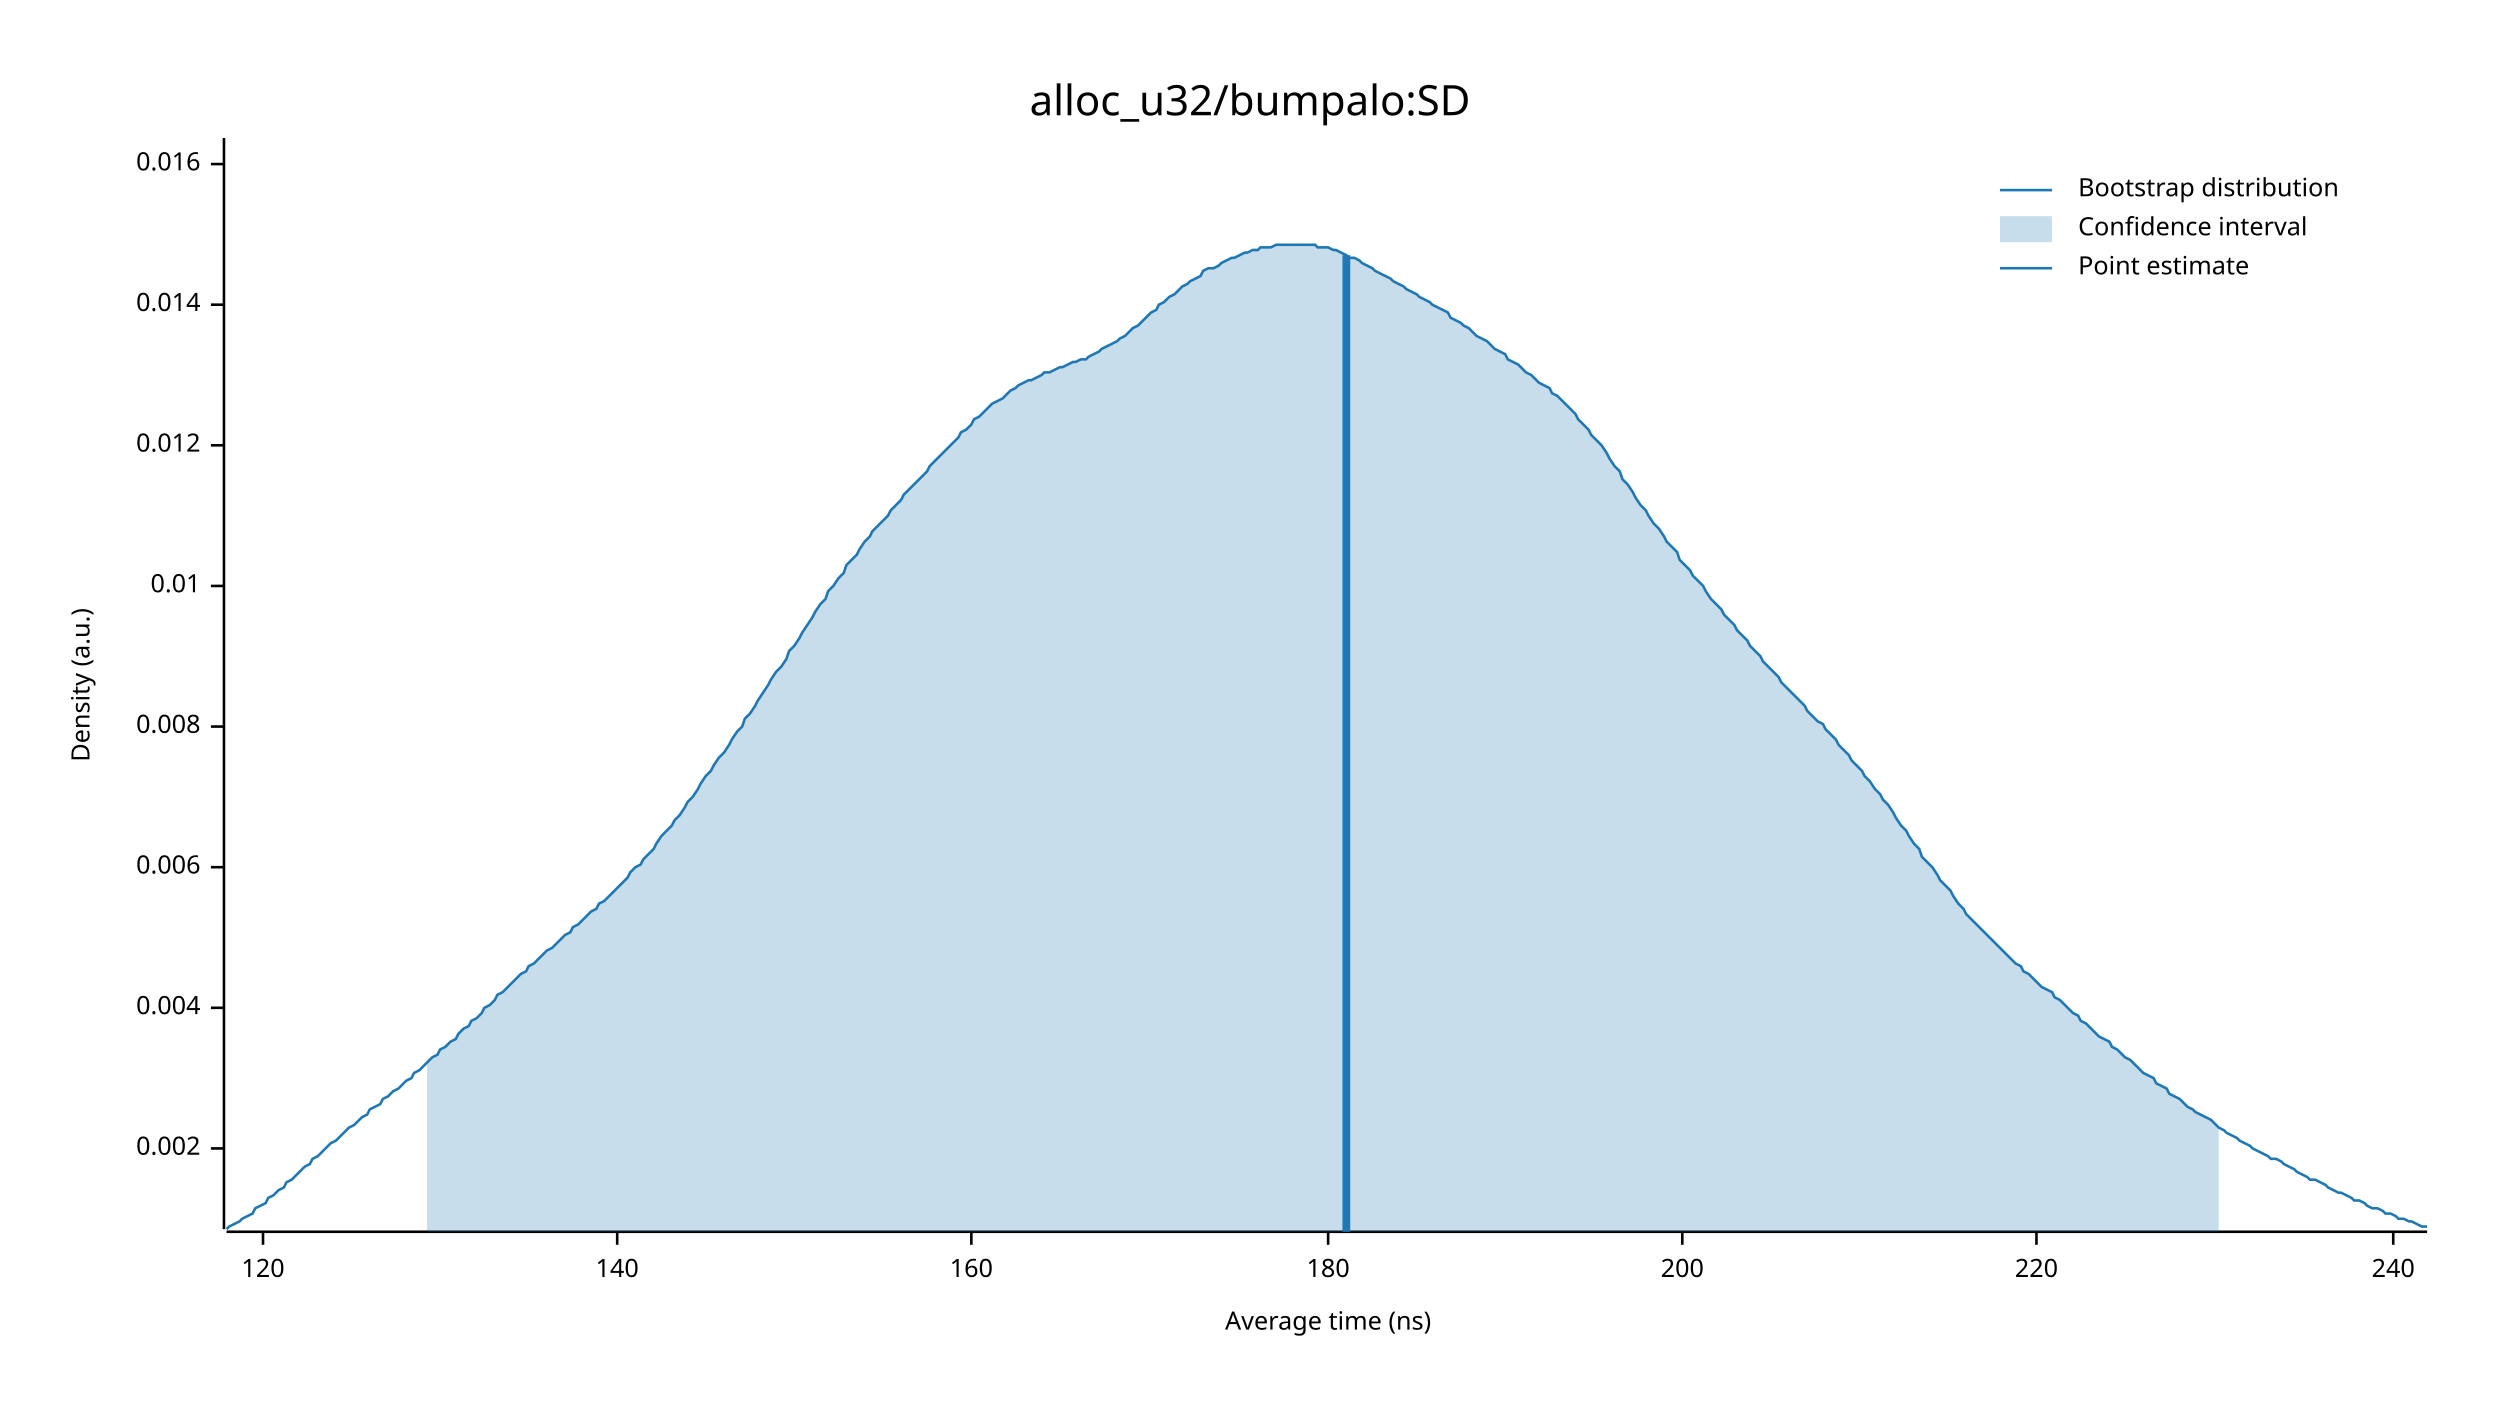
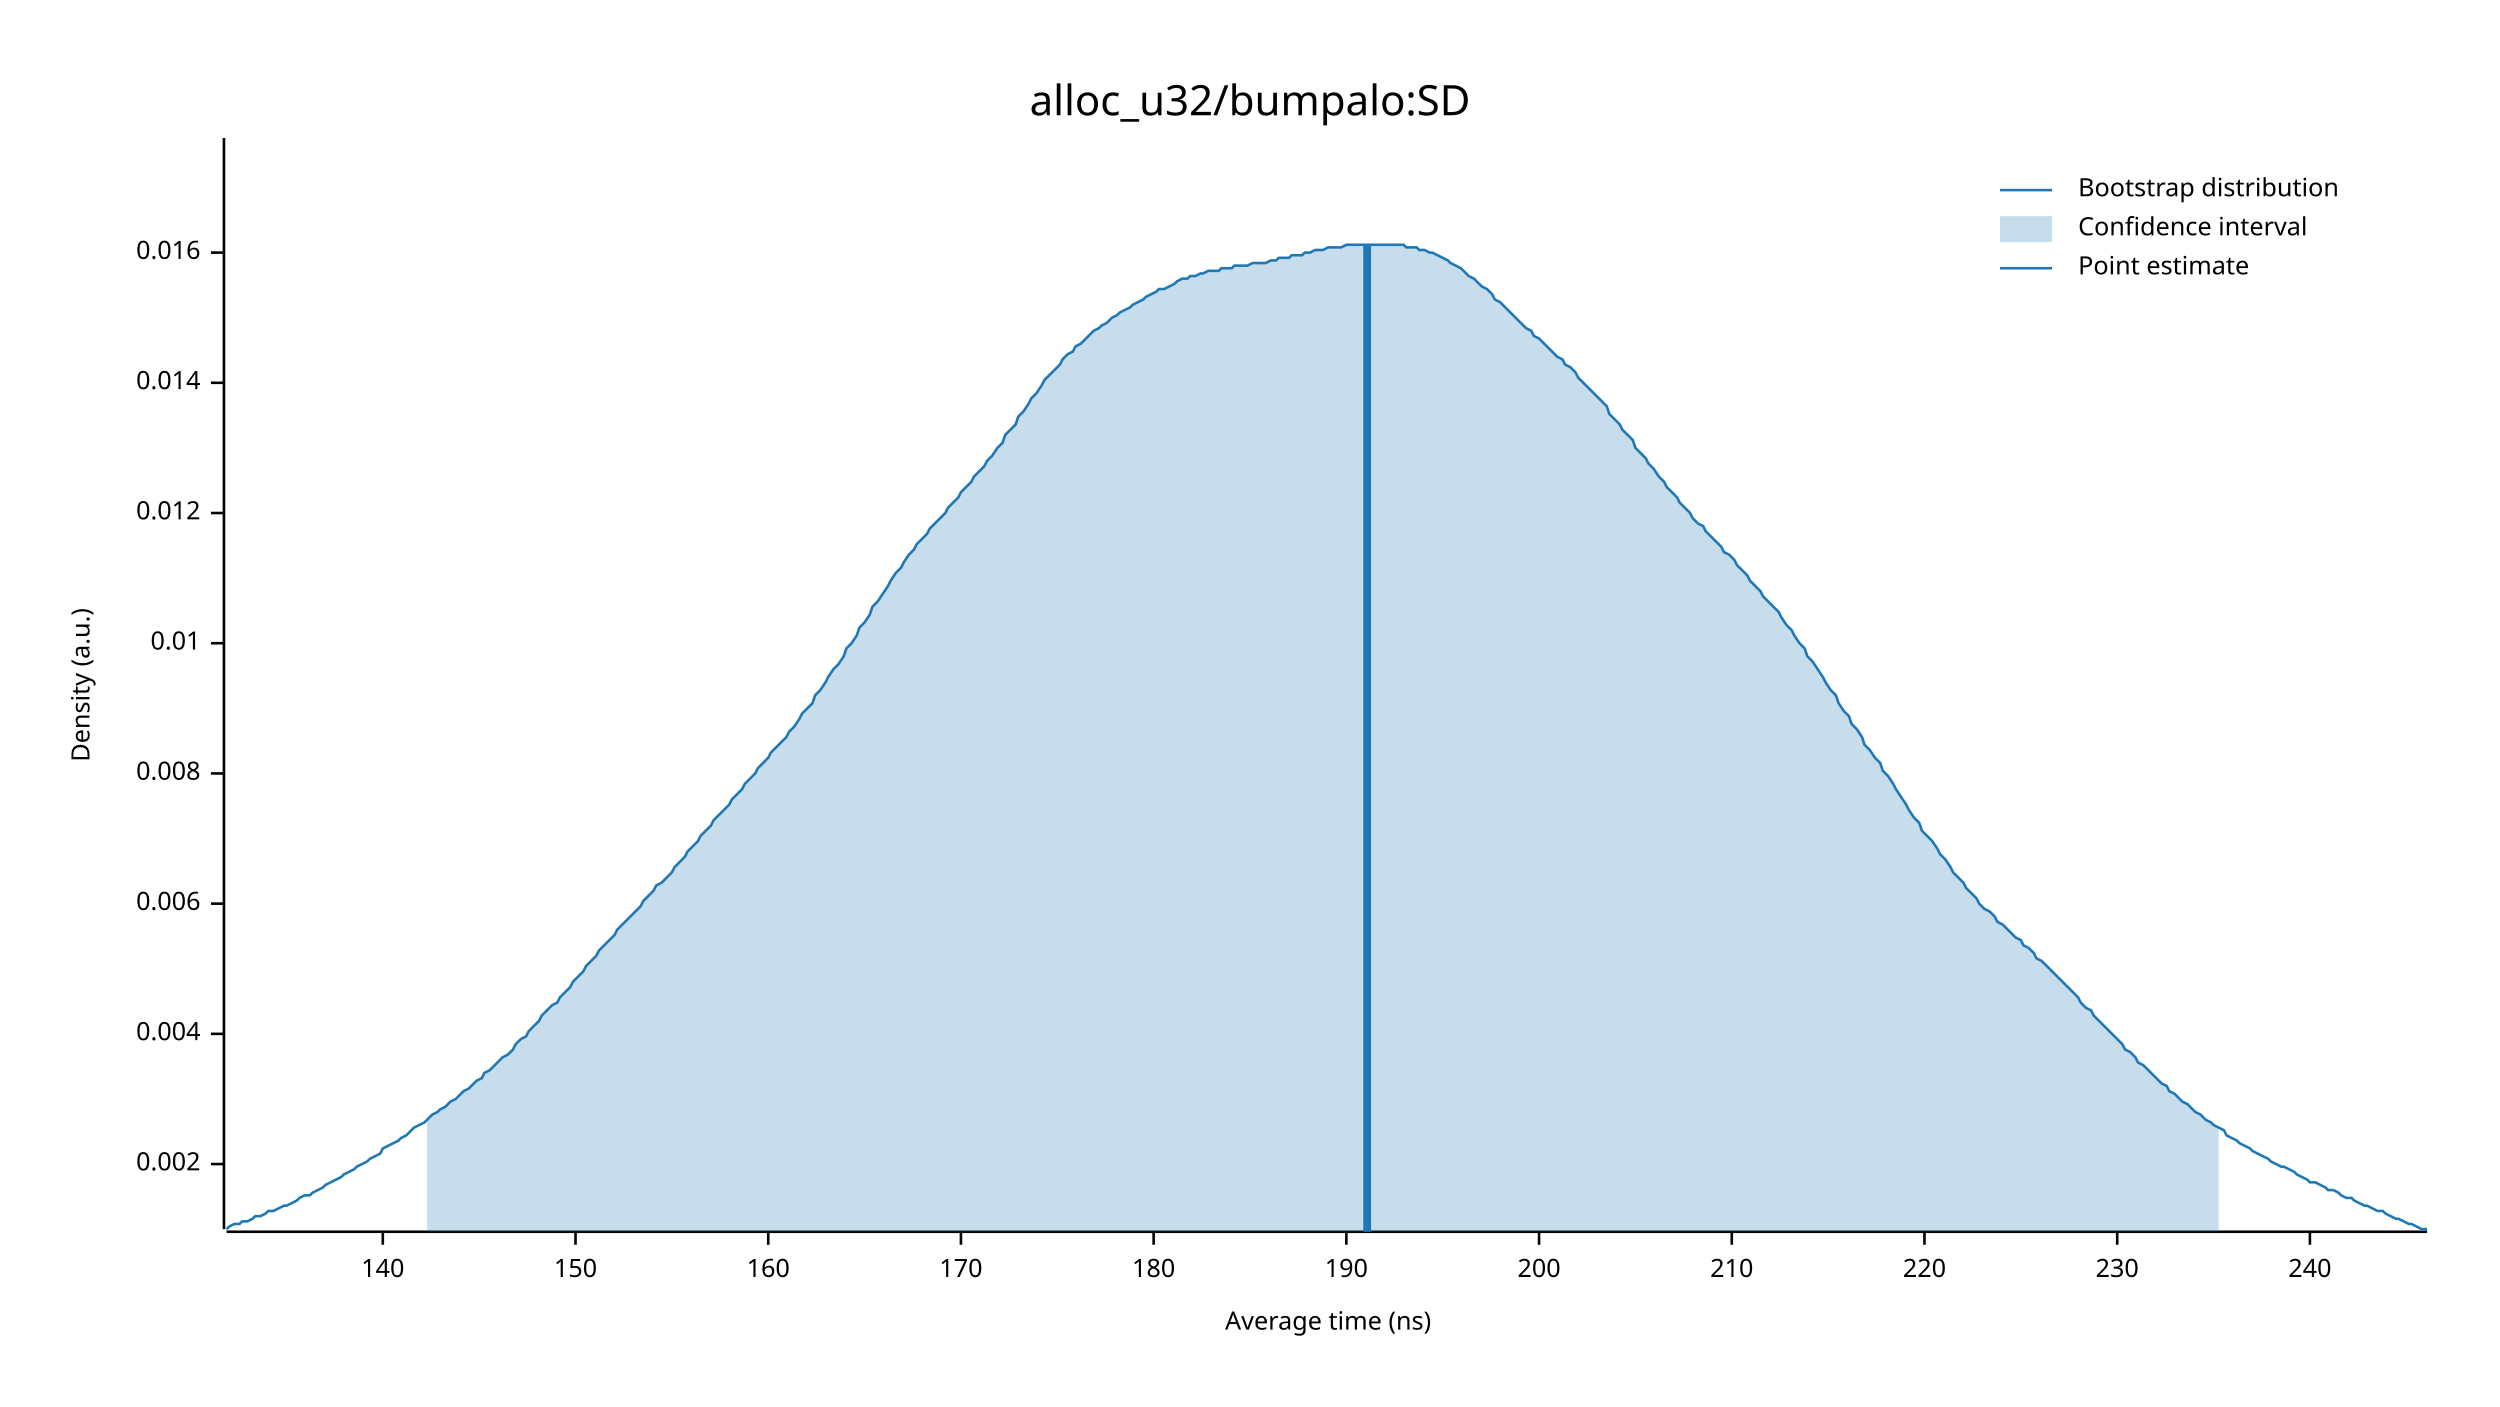
<svg xmlns="http://www.w3.org/2000/svg" width="960" height="540" viewBox="0 0 960 540">
  <text x="480" y="32" dy="0.76em" text-anchor="middle" font-family="sans-serif" font-size="16.129" opacity="1" fill="#000000">
alloc_u32/bumpalo:SD
</text>
  <text x="27" y="263" dy="0.76em" text-anchor="middle" font-family="sans-serif" font-size="9.677" opacity="1" fill="#000000" transform="rotate(270, 27, 263)">
Density (a.u.)
</text>
  <text x="510" y="513" dy="-0.5ex" text-anchor="middle" font-family="sans-serif" font-size="9.677" opacity="1" fill="#000000">
Average time (ns)
</text>
  <polyline fill="none" opacity="1" stroke="#000000" stroke-width="1" points="86,53 86,472 " />
-   <text x="77" y="441" dy="0.5ex" text-anchor="end" font-family="sans-serif" font-size="9.677" opacity="1" fill="#000000">
+   <text x="77" y="447" dy="0.5ex" text-anchor="end" font-family="sans-serif" font-size="9.677" opacity="1" fill="#000000">
0.002
</text>
-   <polyline fill="none" opacity="1" stroke="#000000" stroke-width="1" points="81,441 86,441 " />
-   <text x="77" y="387" dy="0.5ex" text-anchor="end" font-family="sans-serif" font-size="9.677" opacity="1" fill="#000000">
+   <polyline fill="none" opacity="1" stroke="#000000" stroke-width="1" points="81,447 86,447 " />
+   <text x="77" y="397" dy="0.5ex" text-anchor="end" font-family="sans-serif" font-size="9.677" opacity="1" fill="#000000">
0.004
</text>
-   <polyline fill="none" opacity="1" stroke="#000000" stroke-width="1" points="81,387 86,387 " />
-   <text x="77" y="333" dy="0.5ex" text-anchor="end" font-family="sans-serif" font-size="9.677" opacity="1" fill="#000000">
+   <polyline fill="none" opacity="1" stroke="#000000" stroke-width="1" points="81,397 86,397 " />
+   <text x="77" y="347" dy="0.5ex" text-anchor="end" font-family="sans-serif" font-size="9.677" opacity="1" fill="#000000">
0.006
</text>
-   <polyline fill="none" opacity="1" stroke="#000000" stroke-width="1" points="81,333 86,333 " />
-   <text x="77" y="279" dy="0.5ex" text-anchor="end" font-family="sans-serif" font-size="9.677" opacity="1" fill="#000000">
+   <polyline fill="none" opacity="1" stroke="#000000" stroke-width="1" points="81,347 86,347 " />
+   <text x="77" y="297" dy="0.5ex" text-anchor="end" font-family="sans-serif" font-size="9.677" opacity="1" fill="#000000">
0.008
</text>
-   <polyline fill="none" opacity="1" stroke="#000000" stroke-width="1" points="81,279 86,279 " />
-   <text x="77" y="225" dy="0.5ex" text-anchor="end" font-family="sans-serif" font-size="9.677" opacity="1" fill="#000000">
+   <polyline fill="none" opacity="1" stroke="#000000" stroke-width="1" points="81,297 86,297 " />
+   <text x="77" y="247" dy="0.5ex" text-anchor="end" font-family="sans-serif" font-size="9.677" opacity="1" fill="#000000">
0.01
</text>
-   <polyline fill="none" opacity="1" stroke="#000000" stroke-width="1" points="81,225 86,225 " />
-   <text x="77" y="171" dy="0.5ex" text-anchor="end" font-family="sans-serif" font-size="9.677" opacity="1" fill="#000000">
+   <polyline fill="none" opacity="1" stroke="#000000" stroke-width="1" points="81,247 86,247 " />
+   <text x="77" y="197" dy="0.5ex" text-anchor="end" font-family="sans-serif" font-size="9.677" opacity="1" fill="#000000">
0.012
</text>
-   <polyline fill="none" opacity="1" stroke="#000000" stroke-width="1" points="81,171 86,171 " />
-   <text x="77" y="117" dy="0.5ex" text-anchor="end" font-family="sans-serif" font-size="9.677" opacity="1" fill="#000000">
+   <polyline fill="none" opacity="1" stroke="#000000" stroke-width="1" points="81,197 86,197 " />
+   <text x="77" y="147" dy="0.5ex" text-anchor="end" font-family="sans-serif" font-size="9.677" opacity="1" fill="#000000">
0.014
</text>
-   <polyline fill="none" opacity="1" stroke="#000000" stroke-width="1" points="81,117 86,117 " />
-   <text x="77" y="63" dy="0.5ex" text-anchor="end" font-family="sans-serif" font-size="9.677" opacity="1" fill="#000000">
+   <polyline fill="none" opacity="1" stroke="#000000" stroke-width="1" points="81,147 86,147 " />
+   <text x="77" y="97" dy="0.5ex" text-anchor="end" font-family="sans-serif" font-size="9.677" opacity="1" fill="#000000">
0.016
</text>
-   <polyline fill="none" opacity="1" stroke="#000000" stroke-width="1" points="81,63 86,63 " />
+   <polyline fill="none" opacity="1" stroke="#000000" stroke-width="1" points="81,97 86,97 " />
  <polyline fill="none" opacity="1" stroke="#000000" stroke-width="1" points="87,473 932,473 " />
-   <text x="101" y="483" dy="0.76em" text-anchor="middle" font-family="sans-serif" font-size="9.677" opacity="1" fill="#000000">
- 120
- </text>
-   <polyline fill="none" opacity="1" stroke="#000000" stroke-width="1" points="101,473 101,478 " />
-   <text x="237" y="483" dy="0.76em" text-anchor="middle" font-family="sans-serif" font-size="9.677" opacity="1" fill="#000000">
+   <text x="147" y="483" dy="0.76em" text-anchor="middle" font-family="sans-serif" font-size="9.677" opacity="1" fill="#000000">
140
</text>
-   <polyline fill="none" opacity="1" stroke="#000000" stroke-width="1" points="237,473 237,478 " />
-   <text x="373" y="483" dy="0.76em" text-anchor="middle" font-family="sans-serif" font-size="9.677" opacity="1" fill="#000000">
+   <polyline fill="none" opacity="1" stroke="#000000" stroke-width="1" points="147,473 147,478 " />
+   <text x="221" y="483" dy="0.76em" text-anchor="middle" font-family="sans-serif" font-size="9.677" opacity="1" fill="#000000">
+ 150
+ </text>
+   <polyline fill="none" opacity="1" stroke="#000000" stroke-width="1" points="221,473 221,478 " />
+   <text x="295" y="483" dy="0.76em" text-anchor="middle" font-family="sans-serif" font-size="9.677" opacity="1" fill="#000000">
160
</text>
-   <polyline fill="none" opacity="1" stroke="#000000" stroke-width="1" points="373,473 373,478 " />
-   <text x="510" y="483" dy="0.76em" text-anchor="middle" font-family="sans-serif" font-size="9.677" opacity="1" fill="#000000">
+   <polyline fill="none" opacity="1" stroke="#000000" stroke-width="1" points="295,473 295,478 " />
+   <text x="369" y="483" dy="0.76em" text-anchor="middle" font-family="sans-serif" font-size="9.677" opacity="1" fill="#000000">
+ 170
+ </text>
+   <polyline fill="none" opacity="1" stroke="#000000" stroke-width="1" points="369,473 369,478 " />
+   <text x="443" y="483" dy="0.76em" text-anchor="middle" font-family="sans-serif" font-size="9.677" opacity="1" fill="#000000">
180
</text>
-   <polyline fill="none" opacity="1" stroke="#000000" stroke-width="1" points="510,473 510,478 " />
-   <text x="646" y="483" dy="0.76em" text-anchor="middle" font-family="sans-serif" font-size="9.677" opacity="1" fill="#000000">
+   <polyline fill="none" opacity="1" stroke="#000000" stroke-width="1" points="443,473 443,478 " />
+   <text x="517" y="483" dy="0.76em" text-anchor="middle" font-family="sans-serif" font-size="9.677" opacity="1" fill="#000000">
+ 190
+ </text>
+   <polyline fill="none" opacity="1" stroke="#000000" stroke-width="1" points="517,473 517,478 " />
+   <text x="591" y="483" dy="0.76em" text-anchor="middle" font-family="sans-serif" font-size="9.677" opacity="1" fill="#000000">
200
</text>
-   <polyline fill="none" opacity="1" stroke="#000000" stroke-width="1" points="646,473 646,478 " />
-   <text x="782" y="483" dy="0.76em" text-anchor="middle" font-family="sans-serif" font-size="9.677" opacity="1" fill="#000000">
+   <polyline fill="none" opacity="1" stroke="#000000" stroke-width="1" points="591,473 591,478 " />
+   <text x="665" y="483" dy="0.76em" text-anchor="middle" font-family="sans-serif" font-size="9.677" opacity="1" fill="#000000">
+ 210
+ </text>
+   <polyline fill="none" opacity="1" stroke="#000000" stroke-width="1" points="665,473 665,478 " />
+   <text x="739" y="483" dy="0.76em" text-anchor="middle" font-family="sans-serif" font-size="9.677" opacity="1" fill="#000000">
220
</text>
-   <polyline fill="none" opacity="1" stroke="#000000" stroke-width="1" points="782,473 782,478 " />
-   <text x="919" y="483" dy="0.76em" text-anchor="middle" font-family="sans-serif" font-size="9.677" opacity="1" fill="#000000">
+   <polyline fill="none" opacity="1" stroke="#000000" stroke-width="1" points="739,473 739,478 " />
+   <text x="813" y="483" dy="0.76em" text-anchor="middle" font-family="sans-serif" font-size="9.677" opacity="1" fill="#000000">
+ 230
+ </text>
+   <polyline fill="none" opacity="1" stroke="#000000" stroke-width="1" points="813,473 813,478 " />
+   <text x="887" y="483" dy="0.76em" text-anchor="middle" font-family="sans-serif" font-size="9.677" opacity="1" fill="#000000">
240
</text>
-   <polyline fill="none" opacity="1" stroke="#000000" stroke-width="1" points="919,473 919,478 " />
-   <polyline fill="none" opacity="1" stroke="#1F78B4" stroke-width="1" points="87,472 88,471 90,470 92,469 93,468 95,467 97,466 98,464 100,463 102,462 103,460 105,459 107,457 109,456 110,454 112,453 114,451 115,450 117,448 119,447 120,445 122,444 124,442 125,441 127,439 129,438 131,436 132,435 134,433 136,432 137,431 139,429 141,428 142,426 144,425 146,424 147,422 149,421 151,419 153,418 154,417 156,415 158,414 159,412 161,411 163,409 164,408 166,406 168,405 169,403 171,402 173,400 175,399 176,397 178,395 180,394 181,392 183,391 185,389 186,387 188,386 190,384 191,382 193,381 195,379 197,377 198,376 200,374 202,373 203,371 205,370 207,368 208,367 210,365 212,364 214,362 215,361 217,359 219,358 220,356 222,355 224,353 225,352 227,350 229,349 230,347 232,346 234,344 236,342 237,341 239,339 241,337 242,335 244,333 246,332 247,330 249,328 251,326 252,324 254,321 256,319 258,317 259,315 261,313 263,310 264,308 266,306 268,303 269,301 271,298 273,296 274,294 276,291 278,289 280,286 281,284 283,281 285,279 286,276 288,274 290,271 291,269 293,266 295,263 296,261 298,258 300,256 302,253 303,250 305,248 307,245 308,243 310,240 312,237 313,235 315,232 317,230 318,227 320,225 322,222 324,220 325,217 327,215 329,213 330,211 332,208 334,206 335,204 337,202 339,200 341,198 342,196 344,194 346,192 347,190 349,188 351,186 352,185 354,183 356,181 357,179 359,177 361,175 363,173 364,172 366,170 368,168 369,166 371,165 373,163 374,161 376,160 378,158 379,157 381,155 383,154 385,153 386,152 388,150 390,149 391,148 393,147 395,146 396,146 398,145 400,144 401,143 403,143 405,142 407,141 408,141 410,140 412,139 413,139 415,138 417,138 418,137 420,136 422,135 423,134 425,133 427,132 429,131 430,130 432,129 434,127 435,126 437,125 439,123 440,122 442,120 444,119 445,117 447,116 449,114 451,113 452,112 454,110 456,109 457,108 459,107 461,106 462,104 464,103 466,103 468,102 469,101 471,100 473,99 474,99 476,98 478,97 479,97 481,96 483,96 484,95 486,95 488,95 490,94 491,94 493,94 495,94 496,94 498,94 500,94 501,94 503,94 505,94 506,95 508,95 510,95 512,96 513,96 515,97 517,98 518,99 520,99 522,100 523,101 525,102 527,103 528,104 530,105 532,106 534,107 535,108 537,109 539,110 540,111 542,112 544,113 545,114 547,115 549,116 550,117 552,118 554,119 556,120 557,122 559,123 561,124 562,125 564,126 566,128 567,129 569,130 571,131 573,133 574,134 576,135 578,136 579,138 581,139 583,140 584,141 586,143 588,144 589,145 591,147 593,148 595,149 596,151 598,152 600,154 601,155 603,157 605,159 606,161 608,163 610,165 611,167 613,169 615,171 617,174 618,176 620,179 622,181 623,184 625,186 627,189 628,191 630,194 632,196 633,198 635,201 637,203 639,206 640,208 642,210 644,212 645,215 647,217 649,219 650,221 652,223 654,225 655,227 657,230 659,232 661,234 662,236 664,238 666,240 667,242 669,244 671,246 672,248 674,250 676,252 677,254 679,256 681,258 683,260 684,262 686,264 688,266 689,267 691,269 693,271 694,273 696,275 698,277 700,278 701,280 703,282 705,284 706,286 708,288 710,290 711,292 713,294 715,296 716,298 718,300 720,303 722,305 723,307 725,309 727,312 728,314 730,317 732,319 733,321 735,324 737,326 738,329 740,331 742,333 744,336 745,338 747,340 749,342 750,344 752,347 754,349 755,351 757,353 759,355 760,356 762,358 764,360 766,362 767,363 769,365 771,367 772,368 774,370 776,371 777,373 779,374 781,376 782,377 784,379 786,380 788,381 789,383 791,384 793,386 794,387 796,389 798,390 799,392 801,393 803,395 804,396 806,398 808,399 810,400 811,402 813,403 815,405 816,406 818,407 820,409 821,410 823,412 825,413 827,414 828,416 830,417 832,418 833,420 835,421 837,422 838,423 840,425 842,426 843,427 845,428 847,429 849,430 850,431 852,433 854,434 855,435 857,436 859,437 860,438 862,439 864,440 865,441 867,442 869,443 871,444 872,445 874,445 876,446 877,447 879,448 881,449 882,450 884,451 886,452 887,453 889,453 891,454 893,455 894,456 896,457 898,458 899,458 901,459 903,460 904,461 906,461 908,462 909,463 911,464 913,464 915,465 916,466 918,466 920,467 921,468 923,468 925,469 926,469 928,470 930,471 932,471 " />
-   <polygon opacity="0.25" fill="#1F78B4" points="164,408 166,406 168,405 169,403 171,402 173,400 175,399 176,397 178,395 180,394 181,392 183,391 185,389 186,387 188,386 190,384 191,382 193,381 195,379 197,377 198,376 200,374 202,373 203,371 205,370 207,368 208,367 210,365 212,364 214,362 215,361 217,359 219,358 220,356 222,355 224,353 225,352 227,350 229,349 230,347 232,346 234,344 236,342 237,341 239,339 241,337 242,335 244,333 246,332 247,330 249,328 251,326 252,324 254,321 256,319 258,317 259,315 261,313 263,310 264,308 266,306 268,303 269,301 271,298 273,296 274,294 276,291 278,289 280,286 281,284 283,281 285,279 286,276 288,274 290,271 291,269 293,266 295,263 296,261 298,258 300,256 302,253 303,250 305,248 307,245 308,243 310,240 312,237 313,235 315,232 317,230 318,227 320,225 322,222 324,220 325,217 327,215 329,213 330,211 332,208 334,206 335,204 337,202 339,200 341,198 342,196 344,194 346,192 347,190 349,188 351,186 352,185 354,183 356,181 357,179 359,177 361,175 363,173 364,172 366,170 368,168 369,166 371,165 373,163 374,161 376,160 378,158 379,157 381,155 383,154 385,153 386,152 388,150 390,149 391,148 393,147 395,146 396,146 398,145 400,144 401,143 403,143 405,142 407,141 408,141 410,140 412,139 413,139 415,138 417,138 418,137 420,136 422,135 423,134 425,133 427,132 429,131 430,130 432,129 434,127 435,126 437,125 439,123 440,122 442,120 444,119 445,117 447,116 449,114 451,113 452,112 454,110 456,109 457,108 459,107 461,106 462,104 464,103 466,103 468,102 469,101 471,100 473,99 474,99 476,98 478,97 479,97 481,96 483,96 484,95 486,95 488,95 490,94 491,94 493,94 495,94 496,94 498,94 500,94 501,94 503,94 505,94 506,95 508,95 510,95 512,96 513,96 515,97 517,98 518,99 520,99 522,100 523,101 525,102 527,103 528,104 530,105 532,106 534,107 535,108 537,109 539,110 540,111 542,112 544,113 545,114 547,115 549,116 550,117 552,118 554,119 556,120 557,122 559,123 561,124 562,125 564,126 566,128 567,129 569,130 571,131 573,133 574,134 576,135 578,136 579,138 581,139 583,140 584,141 586,143 588,144 589,145 591,147 593,148 595,149 596,151 598,152 600,154 601,155 603,157 605,159 606,161 608,163 610,165 611,167 613,169 615,171 617,174 618,176 620,179 622,181 623,184 625,186 627,189 628,191 630,194 632,196 633,198 635,201 637,203 639,206 640,208 642,210 644,212 645,215 647,217 649,219 650,221 652,223 654,225 655,227 657,230 659,232 661,234 662,236 664,238 666,240 667,242 669,244 671,246 672,248 674,250 676,252 677,254 679,256 681,258 683,260 684,262 686,264 688,266 689,267 691,269 693,271 694,273 696,275 698,277 700,278 701,280 703,282 705,284 706,286 708,288 710,290 711,292 713,294 715,296 716,298 718,300 720,303 722,305 723,307 725,309 727,312 728,314 730,317 732,319 733,321 735,324 737,326 738,329 740,331 742,333 744,336 745,338 747,340 749,342 750,344 752,347 754,349 755,351 757,353 759,355 760,356 762,358 764,360 766,362 767,363 769,365 771,367 772,368 774,370 776,371 777,373 779,374 781,376 782,377 784,379 786,380 788,381 789,383 791,384 793,386 794,387 796,389 798,390 799,392 801,393 803,395 804,396 806,398 808,399 810,400 811,402 813,403 815,405 816,406 818,407 820,409 821,410 823,412 825,413 827,414 828,416 830,417 832,418 833,420 835,421 837,422 838,423 840,425 842,426 843,427 845,428 847,429 849,430 850,431 852,433 852,473 164,473 " />
-   <polyline fill="none" opacity="1" stroke="#1F78B4" stroke-width="3" points="517,473 517,98 " />
+   <polyline fill="none" opacity="1" stroke="#000000" stroke-width="1" points="887,473 887,478 " />
+   <polyline fill="none" opacity="1" stroke="#1F78B4" stroke-width="1" points="87,472 88,471 90,470 92,470 93,469 95,469 97,468 98,467 100,467 102,466 103,465 105,465 107,464 109,463 110,463 112,462 114,461 115,460 117,459 119,459 120,458 122,457 124,456 125,455 127,454 129,453 131,452 132,451 134,450 136,449 137,448 139,447 141,446 142,445 144,444 146,443 147,441 149,440 151,439 153,438 154,437 156,436 158,434 159,433 161,432 163,431 164,430 166,428 168,427 169,426 171,425 173,423 175,422 176,421 178,419 180,418 181,417 183,415 185,414 186,412 188,411 190,409 191,408 193,406 195,405 197,403 198,401 200,399 202,398 203,396 205,394 207,392 208,390 210,388 212,386 214,385 215,383 217,381 219,379 220,377 222,375 224,373 225,371 227,369 229,367 230,365 232,363 234,361 236,359 237,357 239,355 241,353 242,352 244,350 246,348 247,346 249,344 251,342 252,340 254,339 256,337 258,335 259,333 261,331 263,329 264,327 266,325 268,323 269,321 271,319 273,317 274,315 276,313 278,311 280,309 281,307 283,305 285,303 286,301 288,299 290,297 291,295 293,293 295,291 296,289 298,287 300,285 302,283 303,281 305,279 307,276 308,274 310,272 312,270 313,267 315,265 317,262 318,260 320,257 322,255 324,252 325,249 327,247 329,244 330,241 332,239 334,236 335,233 337,231 339,228 341,225 342,223 344,220 346,218 347,216 349,213 351,211 352,209 354,207 356,205 357,203 359,201 361,199 363,197 364,195 366,193 368,191 369,189 371,187 373,185 374,183 376,181 378,179 379,177 381,175 383,172 385,170 386,167 388,165 390,163 391,160 393,158 395,155 396,153 398,151 400,148 401,146 403,144 405,142 407,140 408,138 410,136 412,135 413,133 415,132 417,130 418,129 420,127 422,126 423,125 425,124 427,122 429,121 430,120 432,119 434,118 435,117 437,116 439,115 440,114 442,113 444,112 445,111 447,111 449,110 451,109 452,108 454,107 456,107 457,106 459,106 461,105 462,105 464,104 466,104 468,104 469,103 471,103 473,103 474,102 476,102 478,102 479,102 481,101 483,101 484,101 486,101 488,100 490,100 491,99 493,99 495,99 496,98 498,98 500,98 501,97 503,97 505,96 506,96 508,96 510,95 512,95 513,95 515,95 517,94 518,94 520,94 522,94 523,94 525,94 527,94 528,94 530,94 532,94 534,94 535,94 537,94 539,94 540,95 542,95 544,95 545,96 547,96 549,97 550,97 552,98 554,99 556,100 557,101 559,102 561,103 562,104 564,106 566,107 567,108 569,110 571,111 573,113 574,115 576,116 578,118 579,119 581,121 583,123 584,124 586,126 588,127 589,129 591,130 593,132 595,134 596,135 598,137 600,138 601,140 603,141 605,143 606,145 608,147 610,149 611,150 613,152 615,154 617,156 618,159 620,161 622,163 623,165 625,167 627,169 628,172 630,174 632,176 633,178 635,180 637,183 639,185 640,187 642,189 644,191 645,193 647,195 649,197 650,199 652,201 654,202 655,204 657,206 659,208 661,210 662,212 664,213 666,215 667,217 669,219 671,221 672,223 674,225 676,227 677,229 679,231 681,233 683,235 684,237 686,240 688,242 689,244 691,247 693,249 694,252 696,254 698,257 700,260 701,262 703,265 705,267 706,270 708,273 710,275 711,278 713,280 715,283 716,286 718,288 720,291 722,293 723,296 725,298 727,301 728,303 730,306 732,309 733,311 735,314 737,316 738,319 740,321 742,323 744,326 745,328 747,330 749,333 750,335 752,337 754,339 755,341 757,343 759,345 760,347 762,349 764,350 766,352 767,354 769,355 771,357 772,358 774,360 776,361 777,363 779,364 781,366 782,368 784,369 786,371 788,373 789,374 791,376 793,378 794,379 796,381 798,383 799,385 801,387 803,388 804,390 806,392 808,394 810,396 811,397 813,399 815,401 816,403 818,404 820,406 821,408 823,409 825,411 827,413 828,414 830,416 832,417 833,419 835,420 837,422 838,423 840,424 842,426 843,427 845,428 847,430 849,431 850,432 852,433 854,434 855,436 857,437 859,438 860,439 862,440 864,441 865,442 867,443 869,444 871,445 872,446 874,447 876,448 877,448 879,449 881,450 882,451 884,452 886,453 887,454 889,454 891,455 893,456 894,457 896,457 898,458 899,459 901,460 903,460 904,461 906,462 908,463 909,463 911,464 913,465 915,465 916,466 918,467 920,468 921,468 923,469 925,470 926,470 928,471 930,472 932,472 " />
+   <polygon opacity="0.25" fill="#1F78B4" points="164,430 166,428 168,427 169,426 171,425 173,423 175,422 176,421 178,419 180,418 181,417 183,415 185,414 186,412 188,411 190,409 191,408 193,406 195,405 197,403 198,401 200,399 202,398 203,396 205,394 207,392 208,390 210,388 212,386 214,385 215,383 217,381 219,379 220,377 222,375 224,373 225,371 227,369 229,367 230,365 232,363 234,361 236,359 237,357 239,355 241,353 242,352 244,350 246,348 247,346 249,344 251,342 252,340 254,339 256,337 258,335 259,333 261,331 263,329 264,327 266,325 268,323 269,321 271,319 273,317 274,315 276,313 278,311 280,309 281,307 283,305 285,303 286,301 288,299 290,297 291,295 293,293 295,291 296,289 298,287 300,285 302,283 303,281 305,279 307,276 308,274 310,272 312,270 313,267 315,265 317,262 318,260 320,257 322,255 324,252 325,249 327,247 329,244 330,241 332,239 334,236 335,233 337,231 339,228 341,225 342,223 344,220 346,218 347,216 349,213 351,211 352,209 354,207 356,205 357,203 359,201 361,199 363,197 364,195 366,193 368,191 369,189 371,187 373,185 374,183 376,181 378,179 379,177 381,175 383,172 385,170 386,167 388,165 390,163 391,160 393,158 395,155 396,153 398,151 400,148 401,146 403,144 405,142 407,140 408,138 410,136 412,135 413,133 415,132 417,130 418,129 420,127 422,126 423,125 425,124 427,122 429,121 430,120 432,119 434,118 435,117 437,116 439,115 440,114 442,113 444,112 445,111 447,111 449,110 451,109 452,108 454,107 456,107 457,106 459,106 461,105 462,105 464,104 466,104 468,104 469,103 471,103 473,103 474,102 476,102 478,102 479,102 481,101 483,101 484,101 486,101 488,100 490,100 491,99 493,99 495,99 496,98 498,98 500,98 501,97 503,97 505,96 506,96 508,96 510,95 512,95 513,95 515,95 517,94 518,94 520,94 522,94 523,94 525,94 527,94 528,94 530,94 532,94 534,94 535,94 537,94 539,94 540,95 542,95 544,95 545,96 547,96 549,97 550,97 552,98 554,99 556,100 557,101 559,102 561,103 562,104 564,106 566,107 567,108 569,110 571,111 573,113 574,115 576,116 578,118 579,119 581,121 583,123 584,124 586,126 588,127 589,129 591,130 593,132 595,134 596,135 598,137 600,138 601,140 603,141 605,143 606,145 608,147 610,149 611,150 613,152 615,154 617,156 618,159 620,161 622,163 623,165 625,167 627,169 628,172 630,174 632,176 633,178 635,180 637,183 639,185 640,187 642,189 644,191 645,193 647,195 649,197 650,199 652,201 654,202 655,204 657,206 659,208 661,210 662,212 664,213 666,215 667,217 669,219 671,221 672,223 674,225 676,227 677,229 679,231 681,233 683,235 684,237 686,240 688,242 689,244 691,247 693,249 694,252 696,254 698,257 700,260 701,262 703,265 705,267 706,270 708,273 710,275 711,278 713,280 715,283 716,286 718,288 720,291 722,293 723,296 725,298 727,301 728,303 730,306 732,309 733,311 735,314 737,316 738,319 740,321 742,323 744,326 745,328 747,330 749,333 750,335 752,337 754,339 755,341 757,343 759,345 760,347 762,349 764,350 766,352 767,354 769,355 771,357 772,358 774,360 776,361 777,363 779,364 781,366 782,368 784,369 786,371 788,373 789,374 791,376 793,378 794,379 796,381 798,383 799,385 801,387 803,388 804,390 806,392 808,394 810,396 811,397 813,399 815,401 816,403 818,404 820,406 821,408 823,409 825,411 827,413 828,414 830,416 832,417 833,419 835,420 837,422 838,423 840,424 842,426 843,427 845,428 847,430 849,431 850,432 852,433 852,473 164,473 " />
+   <polyline fill="none" opacity="1" stroke="#1F78B4" stroke-width="3" points="525,473 525,94 " />
  <text x="798" y="68" dy="0.76em" text-anchor="start" font-family="sans-serif" font-size="9.677" opacity="1" fill="#000000">
Bootstrap distribution
</text>
  <text x="798" y="83" dy="0.76em" text-anchor="start" font-family="sans-serif" font-size="9.677" opacity="1" fill="#000000">
Confidence interval
</text>
  <text x="798" y="98" dy="0.76em" text-anchor="start" font-family="sans-serif" font-size="9.677" opacity="1" fill="#000000">
Point estimate
</text>
  <polyline fill="none" opacity="1" stroke="#1F78B4" stroke-width="1" points="768,73 788,73 " />
  <rect x="768" y="83" width="20" height="10" opacity="0.25" fill="#1F78B4" stroke="none" />
  <polyline fill="none" opacity="1" stroke="#1F78B4" stroke-width="1" points="768,103 788,103 " />
</svg>
